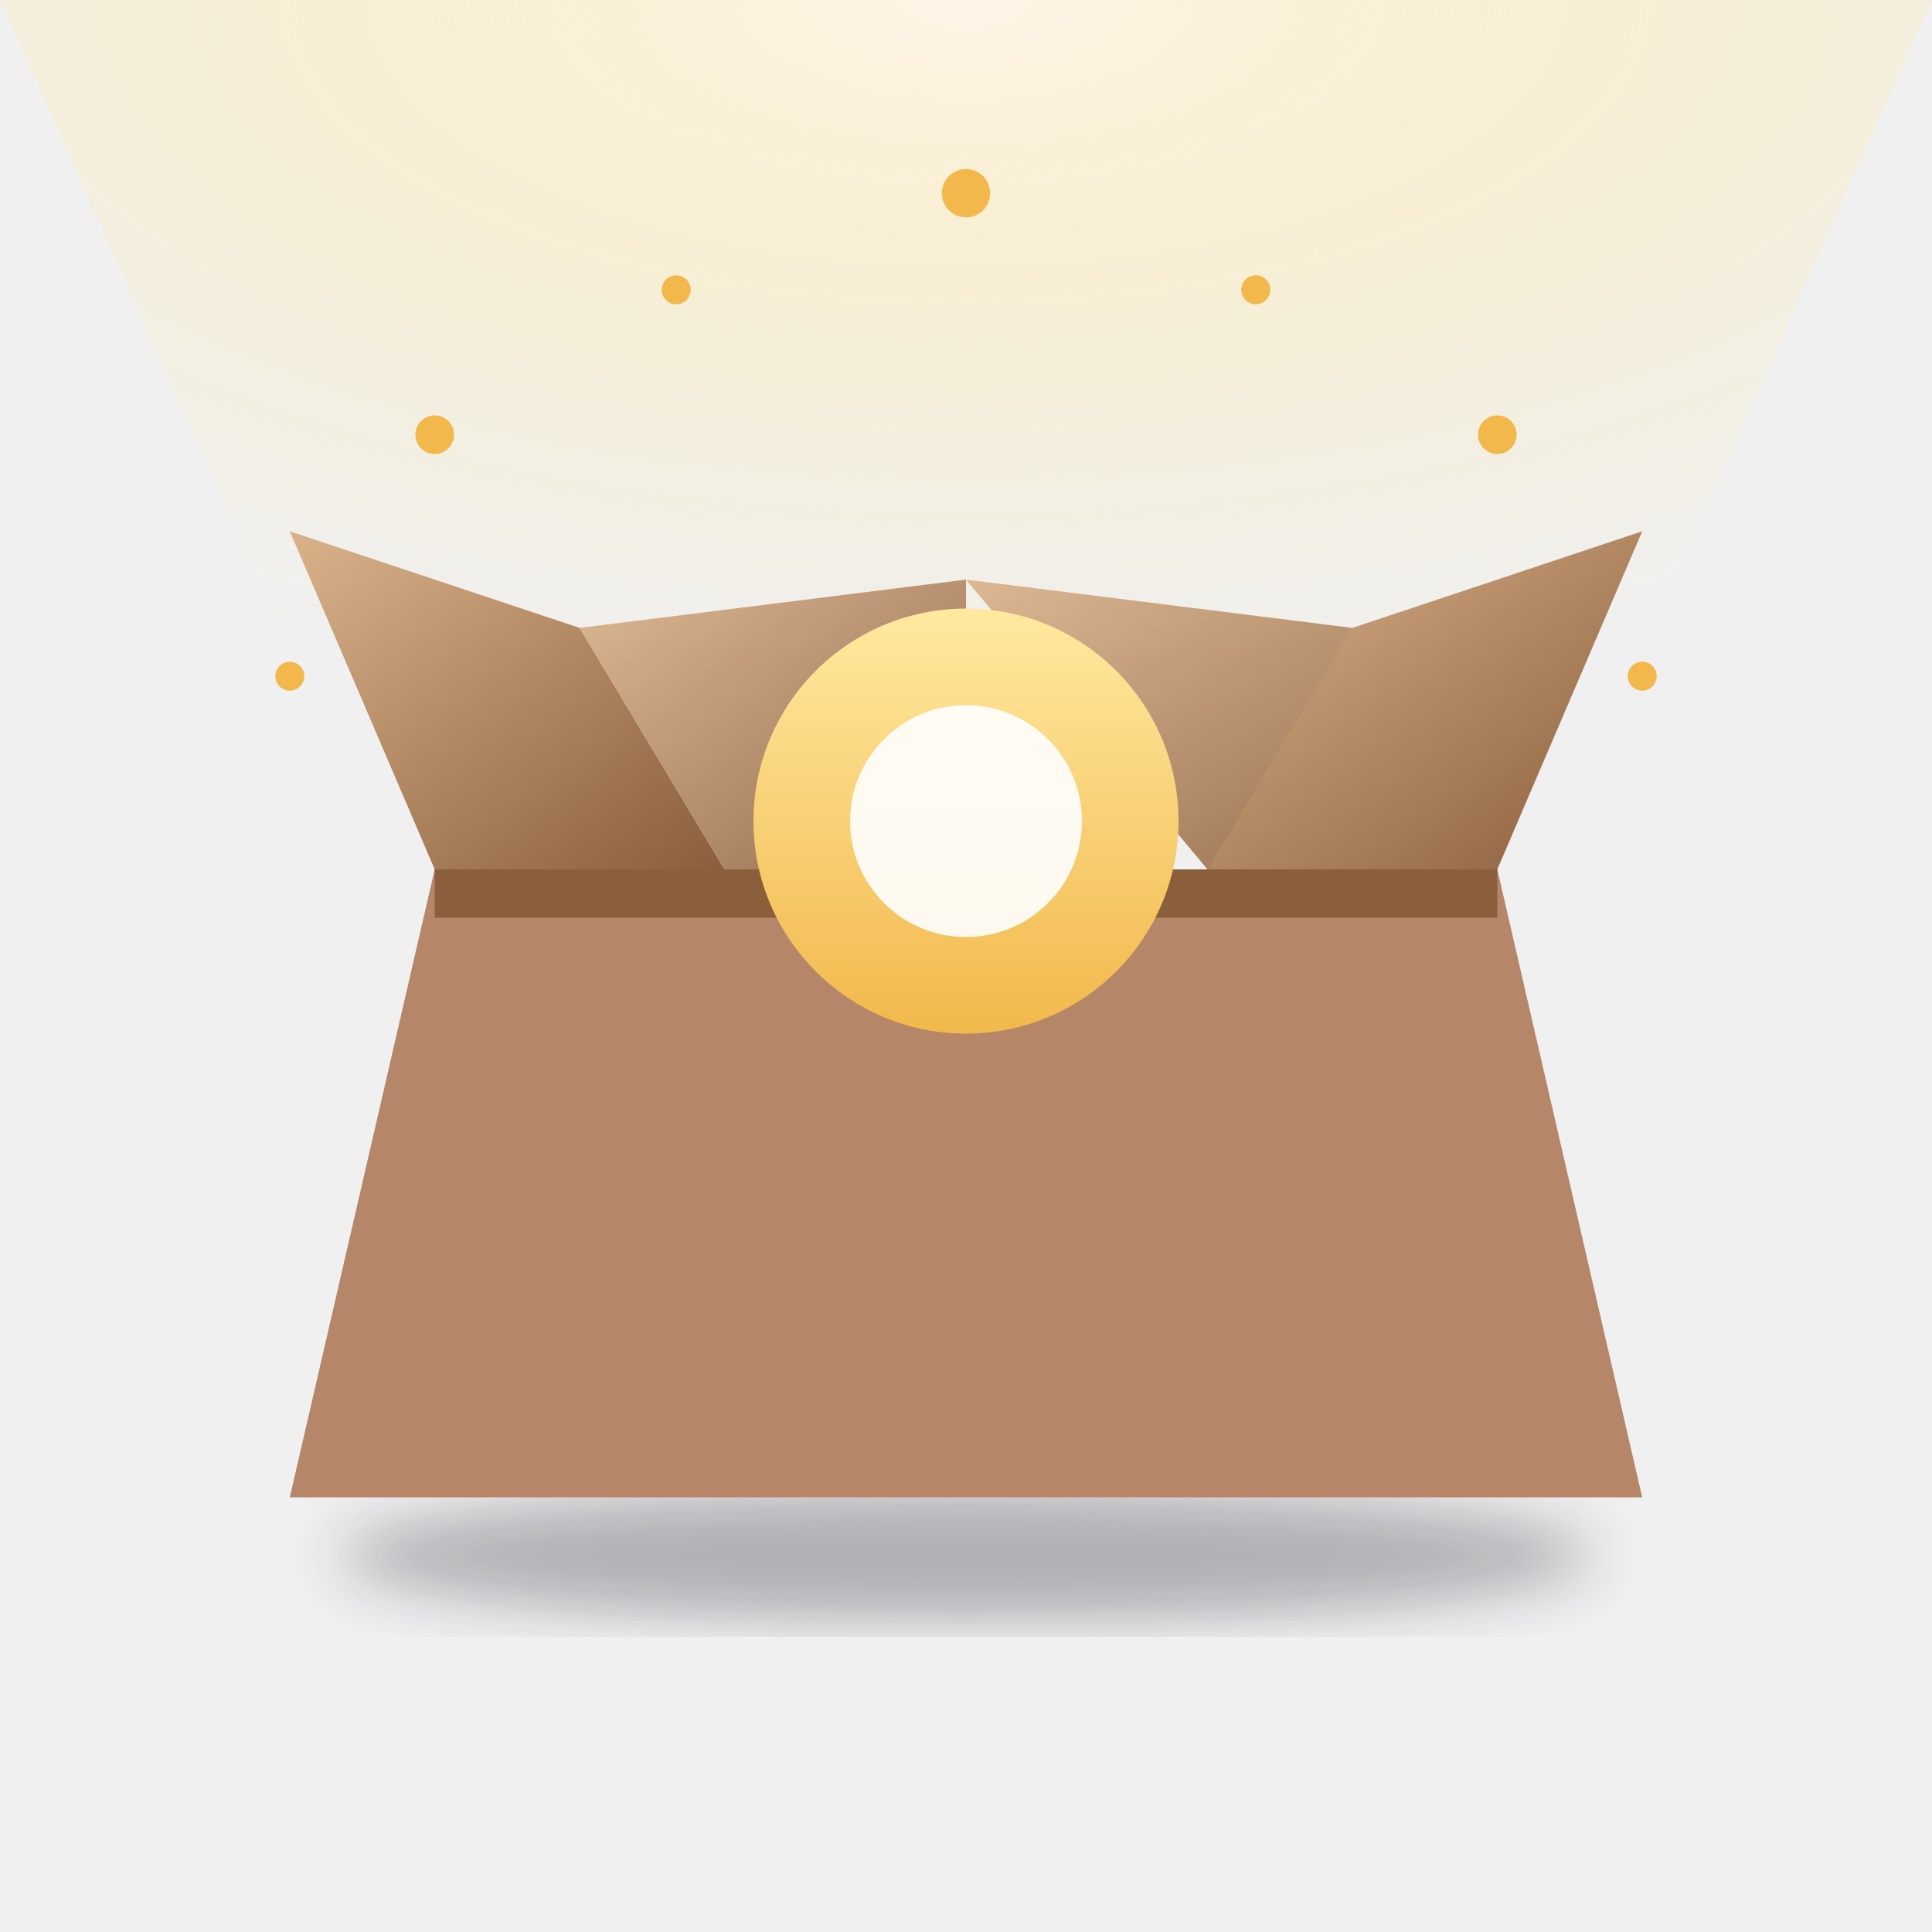
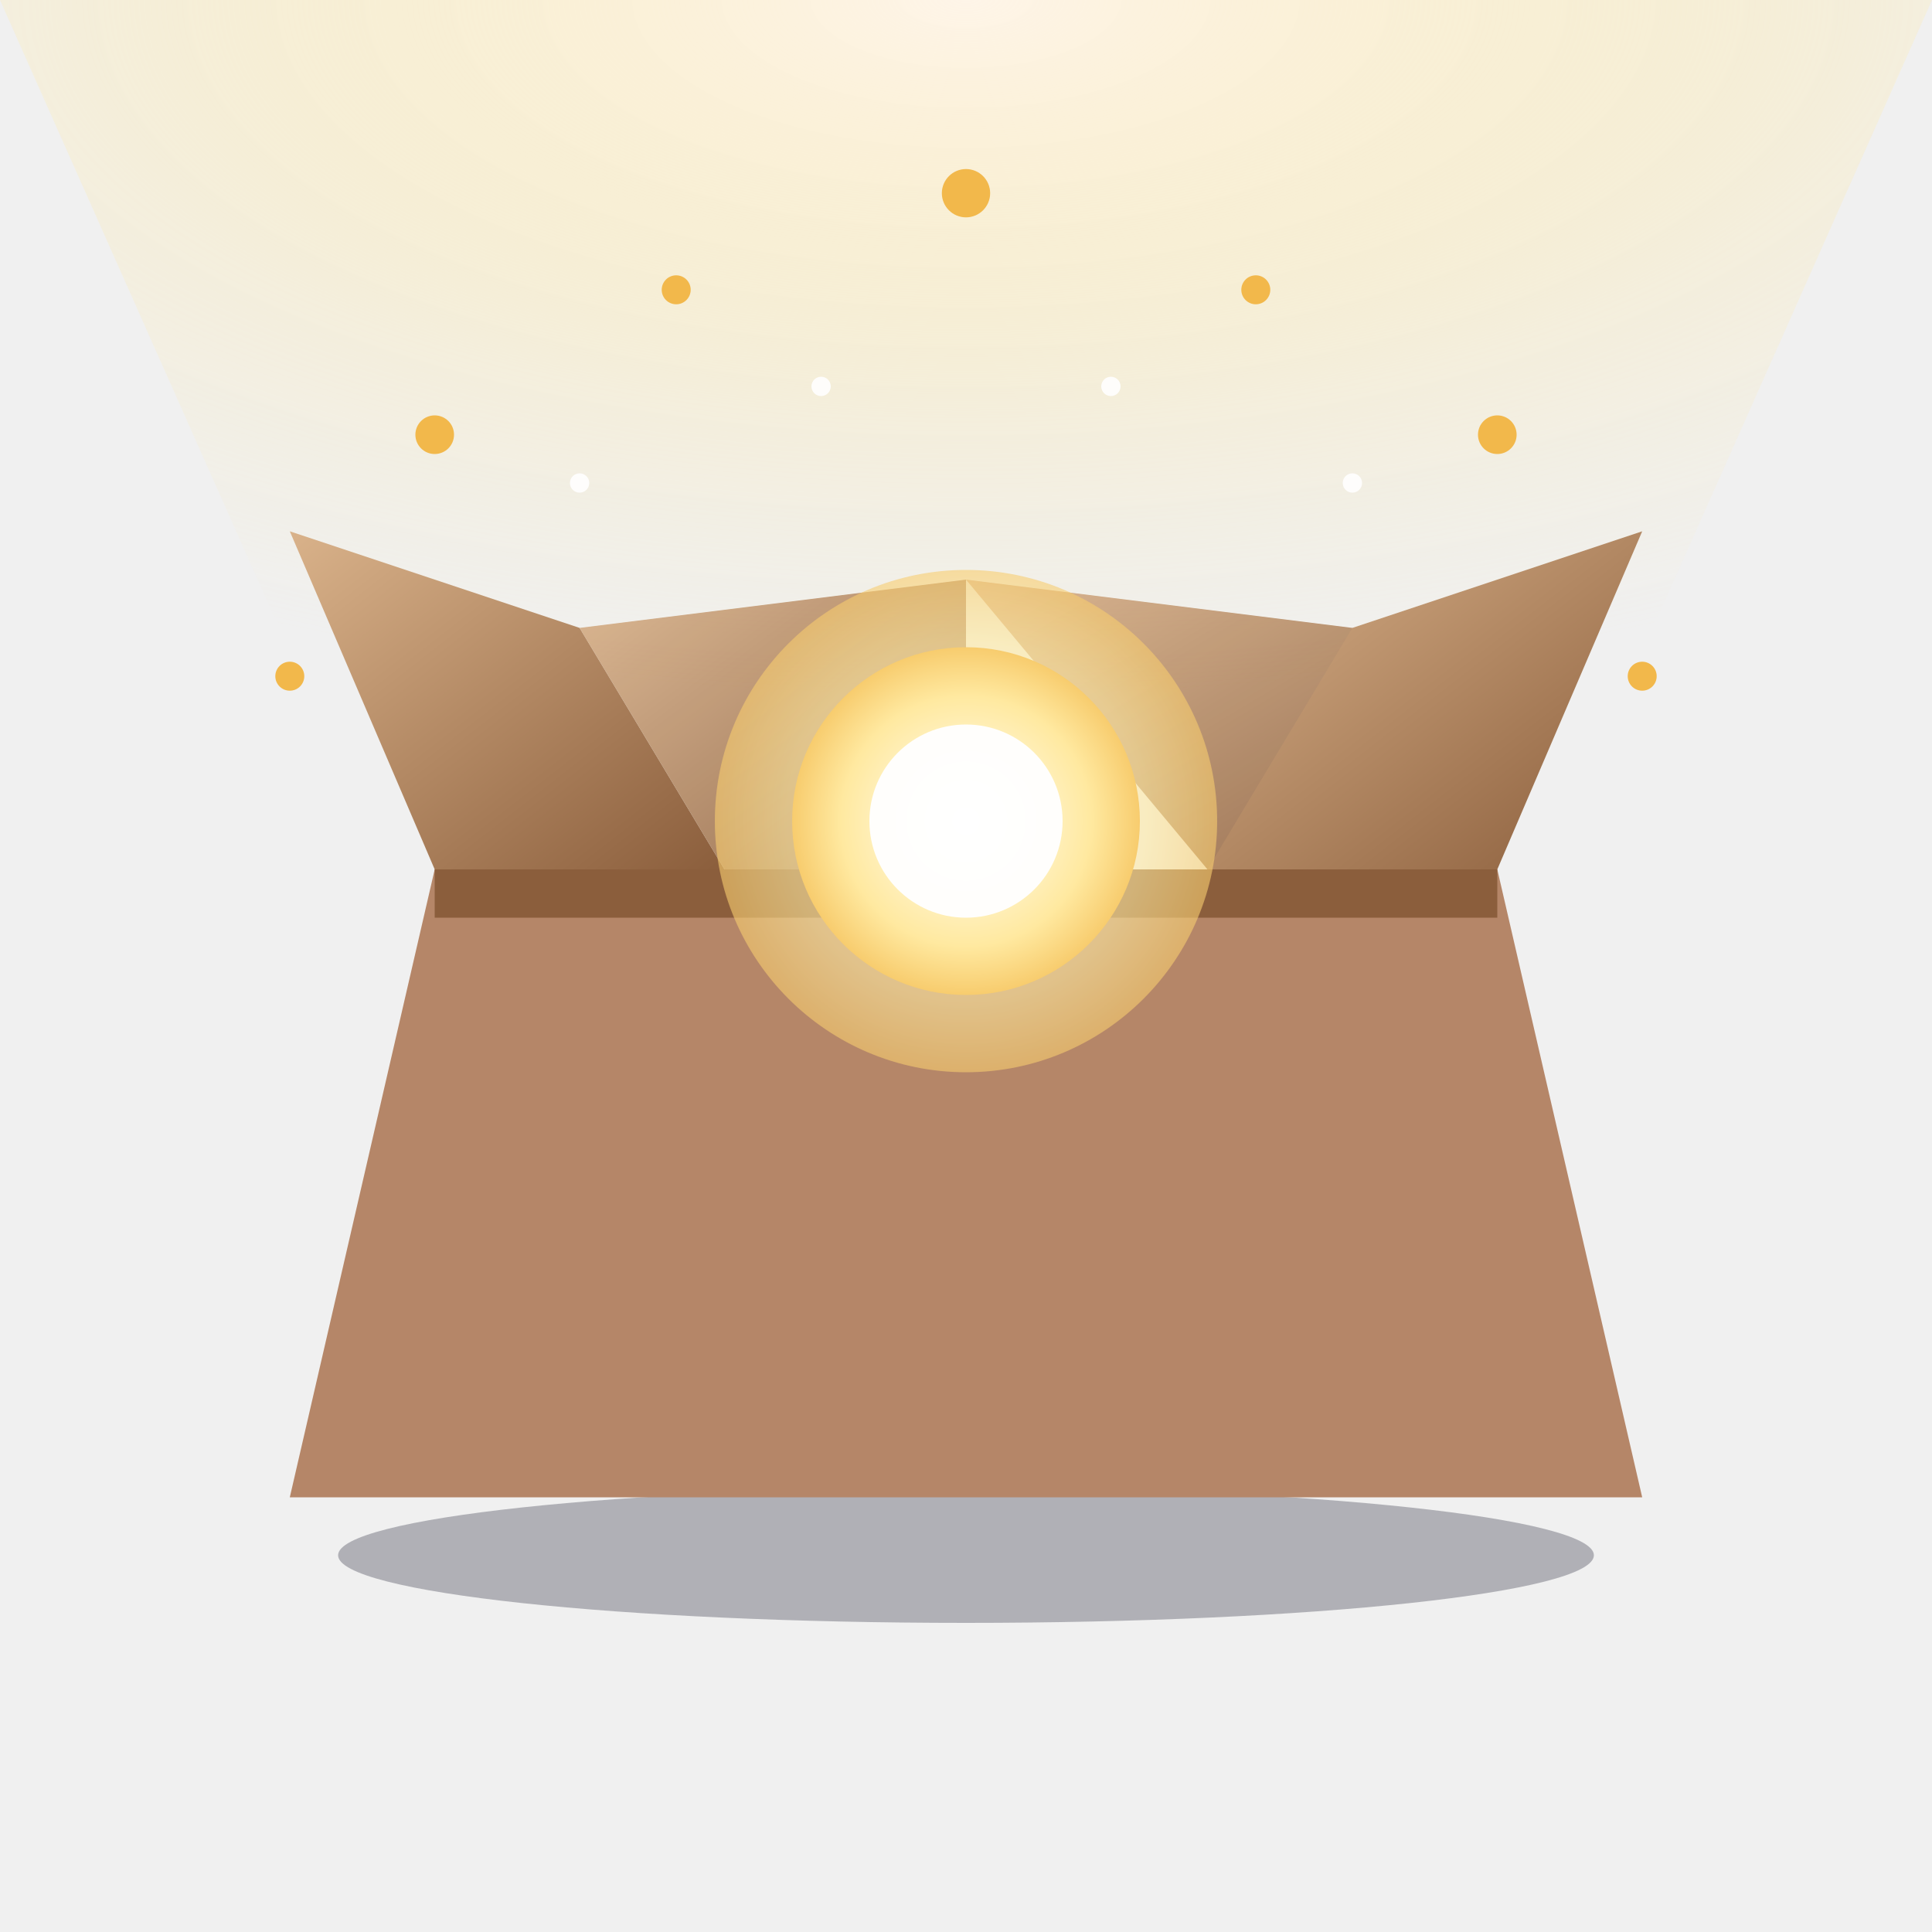
<svg xmlns="http://www.w3.org/2000/svg" viewBox="0 0 400 400" role="img" aria-label="Opened PEELED package">
  <defs>
-     <linearGradient id="inner" x1="0" y1="0" x2="0" y2="1">
+     <linearGradient id="op_inner" x1="0" y1="0" x2="0" y2="1">
      <stop offset="0" stop-color="#FFE9A0" />
      <stop offset="1" stop-color="#F2B84B" />
    </linearGradient>
-     <radialGradient id="beam" cx="50%" cy="0%" r="80%">
+     <radialGradient id="op_beam" cx="50%" cy="0%" r="80%">
      <stop offset="0" stop-color="#FFF5E8" stop-opacity="0.95" />
      <stop offset="0.6" stop-color="#FFE9A0" stop-opacity="0.25" />
      <stop offset="1" stop-color="#FFE9A0" stop-opacity="0" />
    </radialGradient>
-     <linearGradient id="flaps" x1="0" y1="0" x2="1" y2="1">
+     <linearGradient id="op_flaps" x1="0" y1="0" x2="1" y2="1">
      <stop offset="0" stop-color="#D9B28A" />
      <stop offset="1" stop-color="#8B5E3C" />
    </linearGradient>
-     <filter id="soft">
-       <feGaussianBlur stdDeviation="6" />
-     </filter>
+     <radialGradient id="op_prize" cx="50%" cy="50%" r="60%">
+       <stop offset="0" stop-color="#FFFFFF" />
+       <stop offset="0.6" stop-color="#FFE9A0" />
+       <stop offset="1" stop-color="#F2B84B" />
+     </radialGradient>
  </defs>
-   <path d="M80 180 L320 180 L400 0 L0 0 Z" fill="url(#beam)" />
-   <ellipse cx="200" cy="322" rx="130" ry="14" fill="#1A1B2E" opacity="0.3" filter="url(#soft)" />
+   <path d="M80 180 L320 180 L400 0 L0 0 Z" fill="url(#op_beam)" />
+   <ellipse cx="200" cy="322" rx="130" ry="14" fill="#1A1B2E" opacity="0.3" />
  <polygon points="90,180 310,180 340,310 60,310" fill="#B58668" />
  <polygon points="90,180 310,180 310,190 90,190" fill="#8B5E3C" />
-   <polygon points="90,180 60,110 120,130 150,180" fill="url(#flaps)" />
-   <polygon points="150,180 120,130 200,120 200,180" fill="url(#flaps)" opacity="0.9" />
-   <polygon points="250,180 200,120 280,130 300,180" fill="url(#flaps)" opacity="0.9" />
-   <polygon points="310,180 340,110 280,130 250,180" fill="url(#flaps)" />
-   <circle cx="200" cy="170" r="44" fill="url(#inner)" />
-   <circle cx="200" cy="170" r="24" fill="#FFFFFF" opacity="0.9" />
+   <polygon points="90,180 60,110 120,130 150,180" fill="url(#op_flaps)" />
+   <polygon points="150,180 120,130 200,120 200,180" fill="url(#op_flaps)" opacity="0.9" />
+   <polygon points="250,180 200,120 280,130 300,180" fill="url(#op_flaps)" opacity="0.9" />
+   <polygon points="310,180 340,110 280,130 250,180" fill="url(#op_flaps)" />
+   <circle cx="200" cy="170" r="52" fill="url(#op_prize)" opacity="0.6" />
+   <circle cx="200" cy="170" r="36" fill="url(#op_prize)" />
+   <circle cx="200" cy="170" r="20" fill="#FFFFFF" opacity="0.95" />
  <g fill="#F2B84B">
    <circle cx="90" cy="90" r="4" />
    <circle cx="310" cy="90" r="4" />
    <circle cx="60" cy="140" r="3" />
    <circle cx="340" cy="140" r="3" />
    <circle cx="140" cy="60" r="3" />
    <circle cx="260" cy="60" r="3" />
    <circle cx="200" cy="40" r="5" />
  </g>
+   <g fill="#FFFFFF" opacity="0.9">
+     <circle cx="120" cy="100" r="2" />
+     <circle cx="280" cy="100" r="2" />
+     <circle cx="170" cy="80" r="2" />
+     <circle cx="230" cy="80" r="2" />
+   </g>
</svg>
